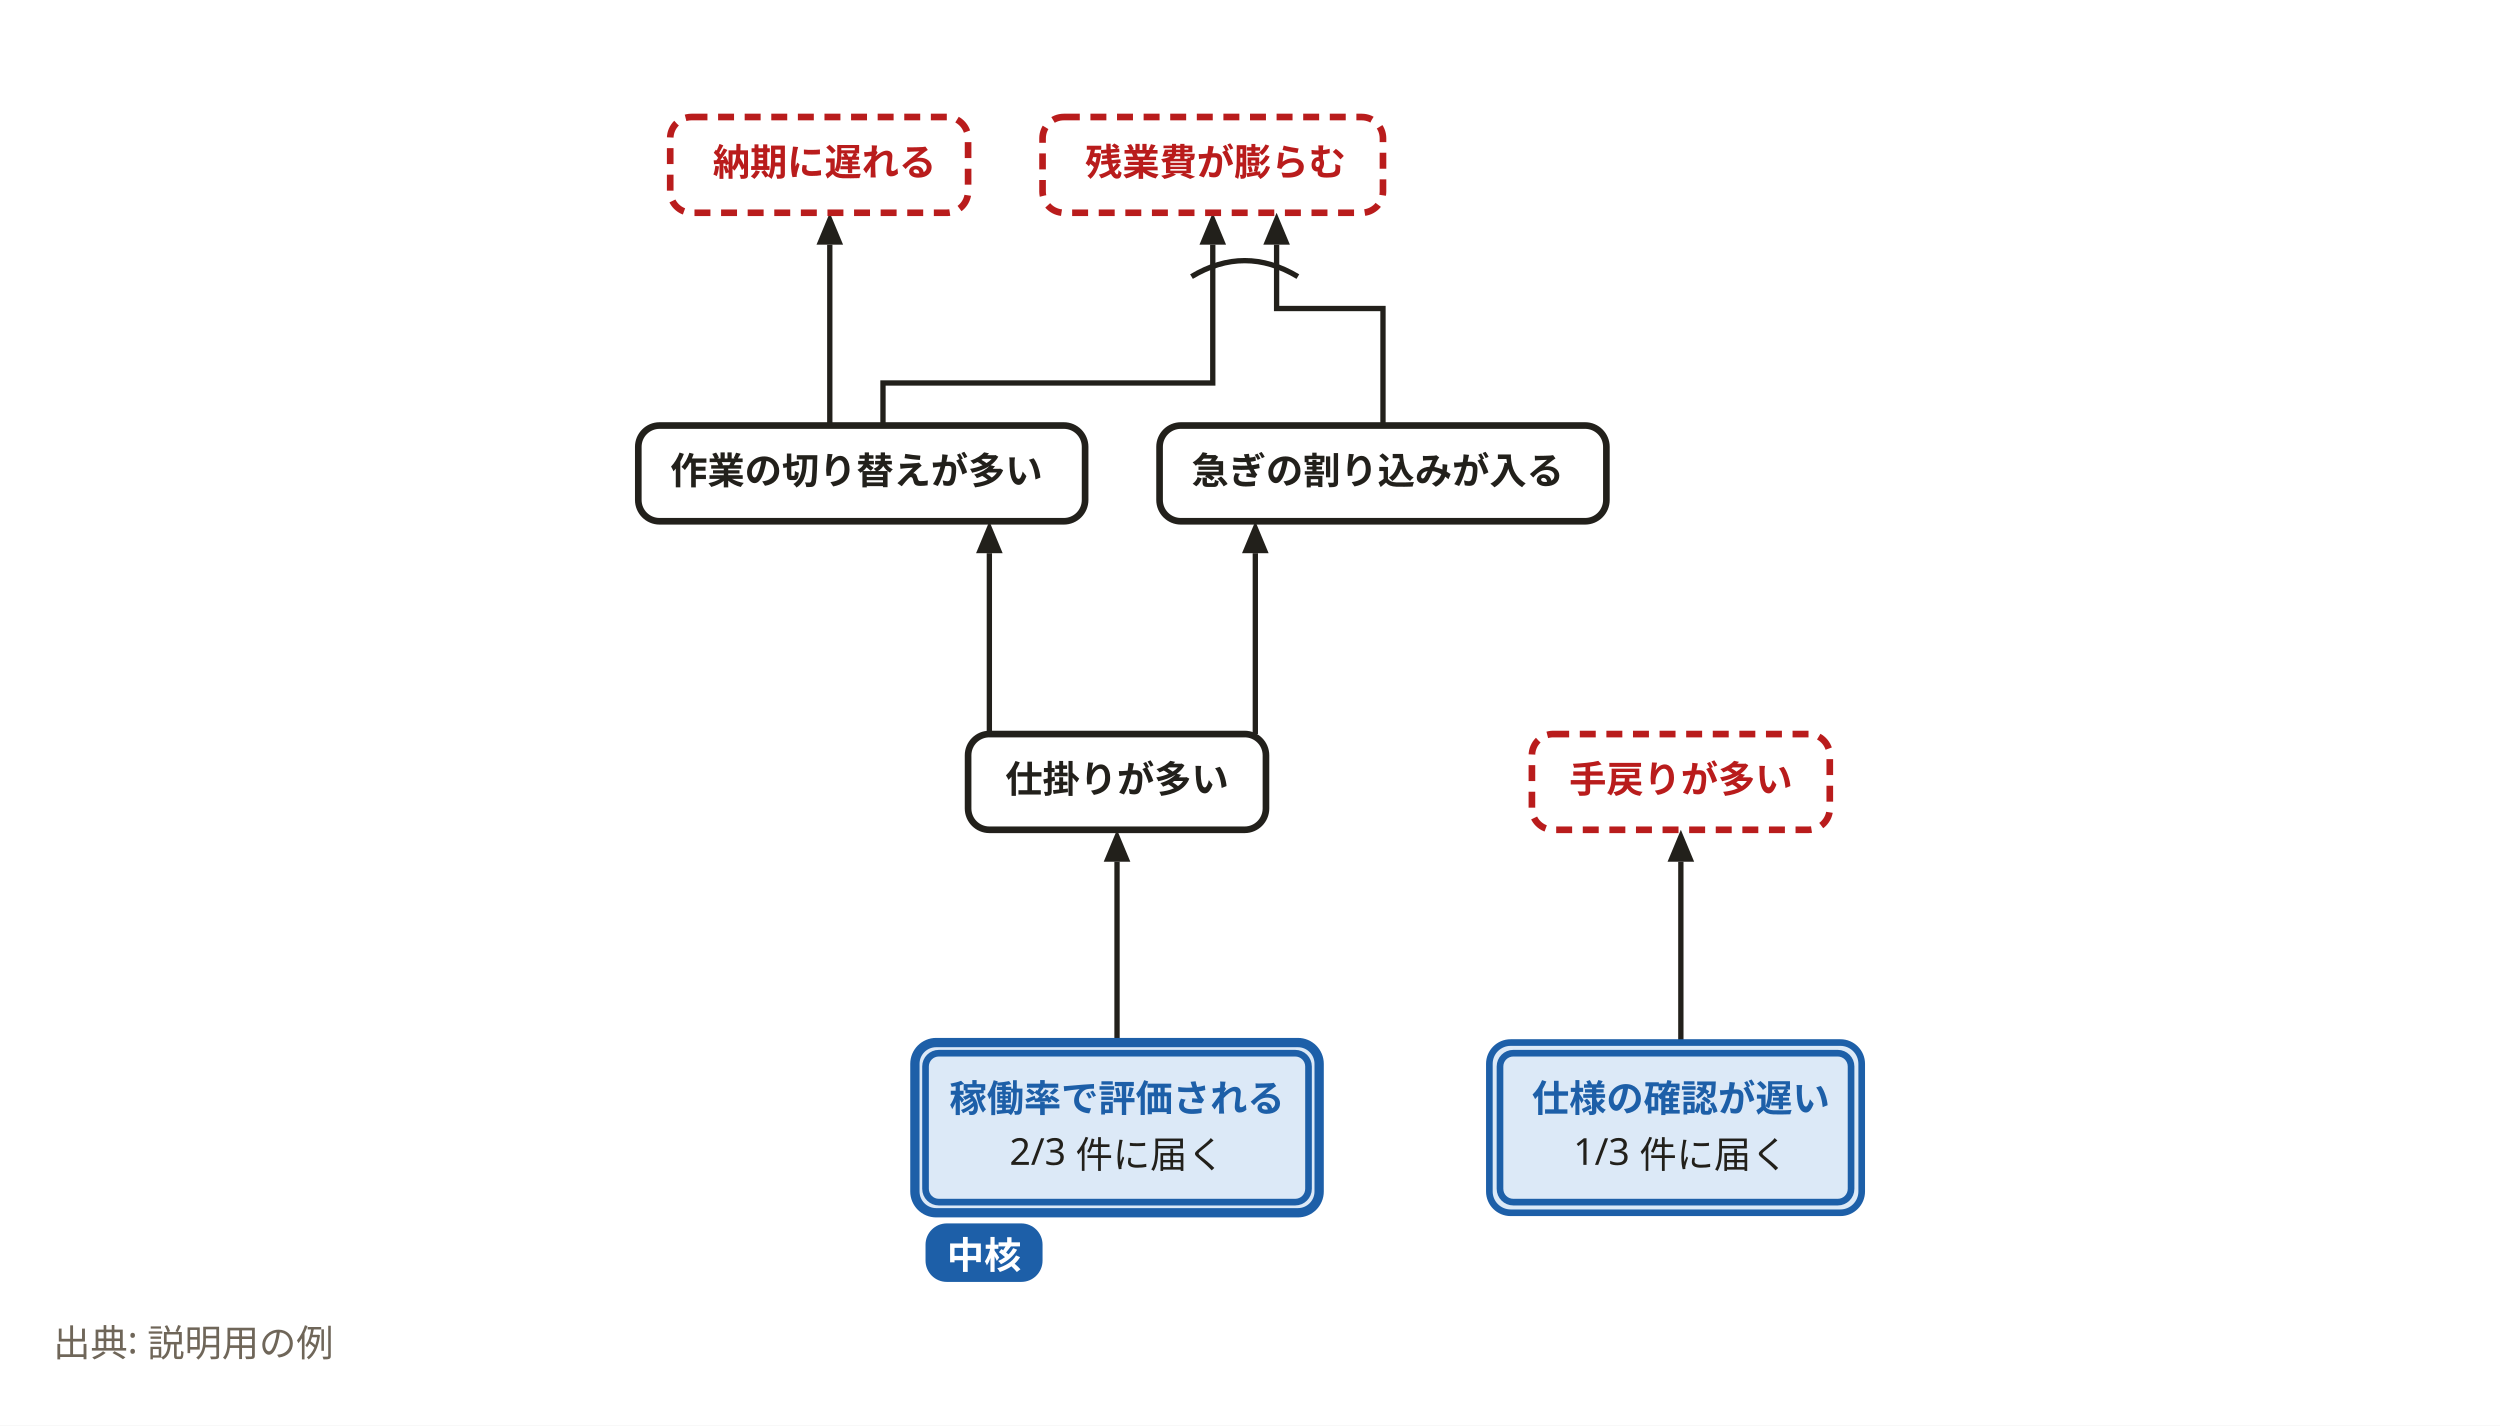
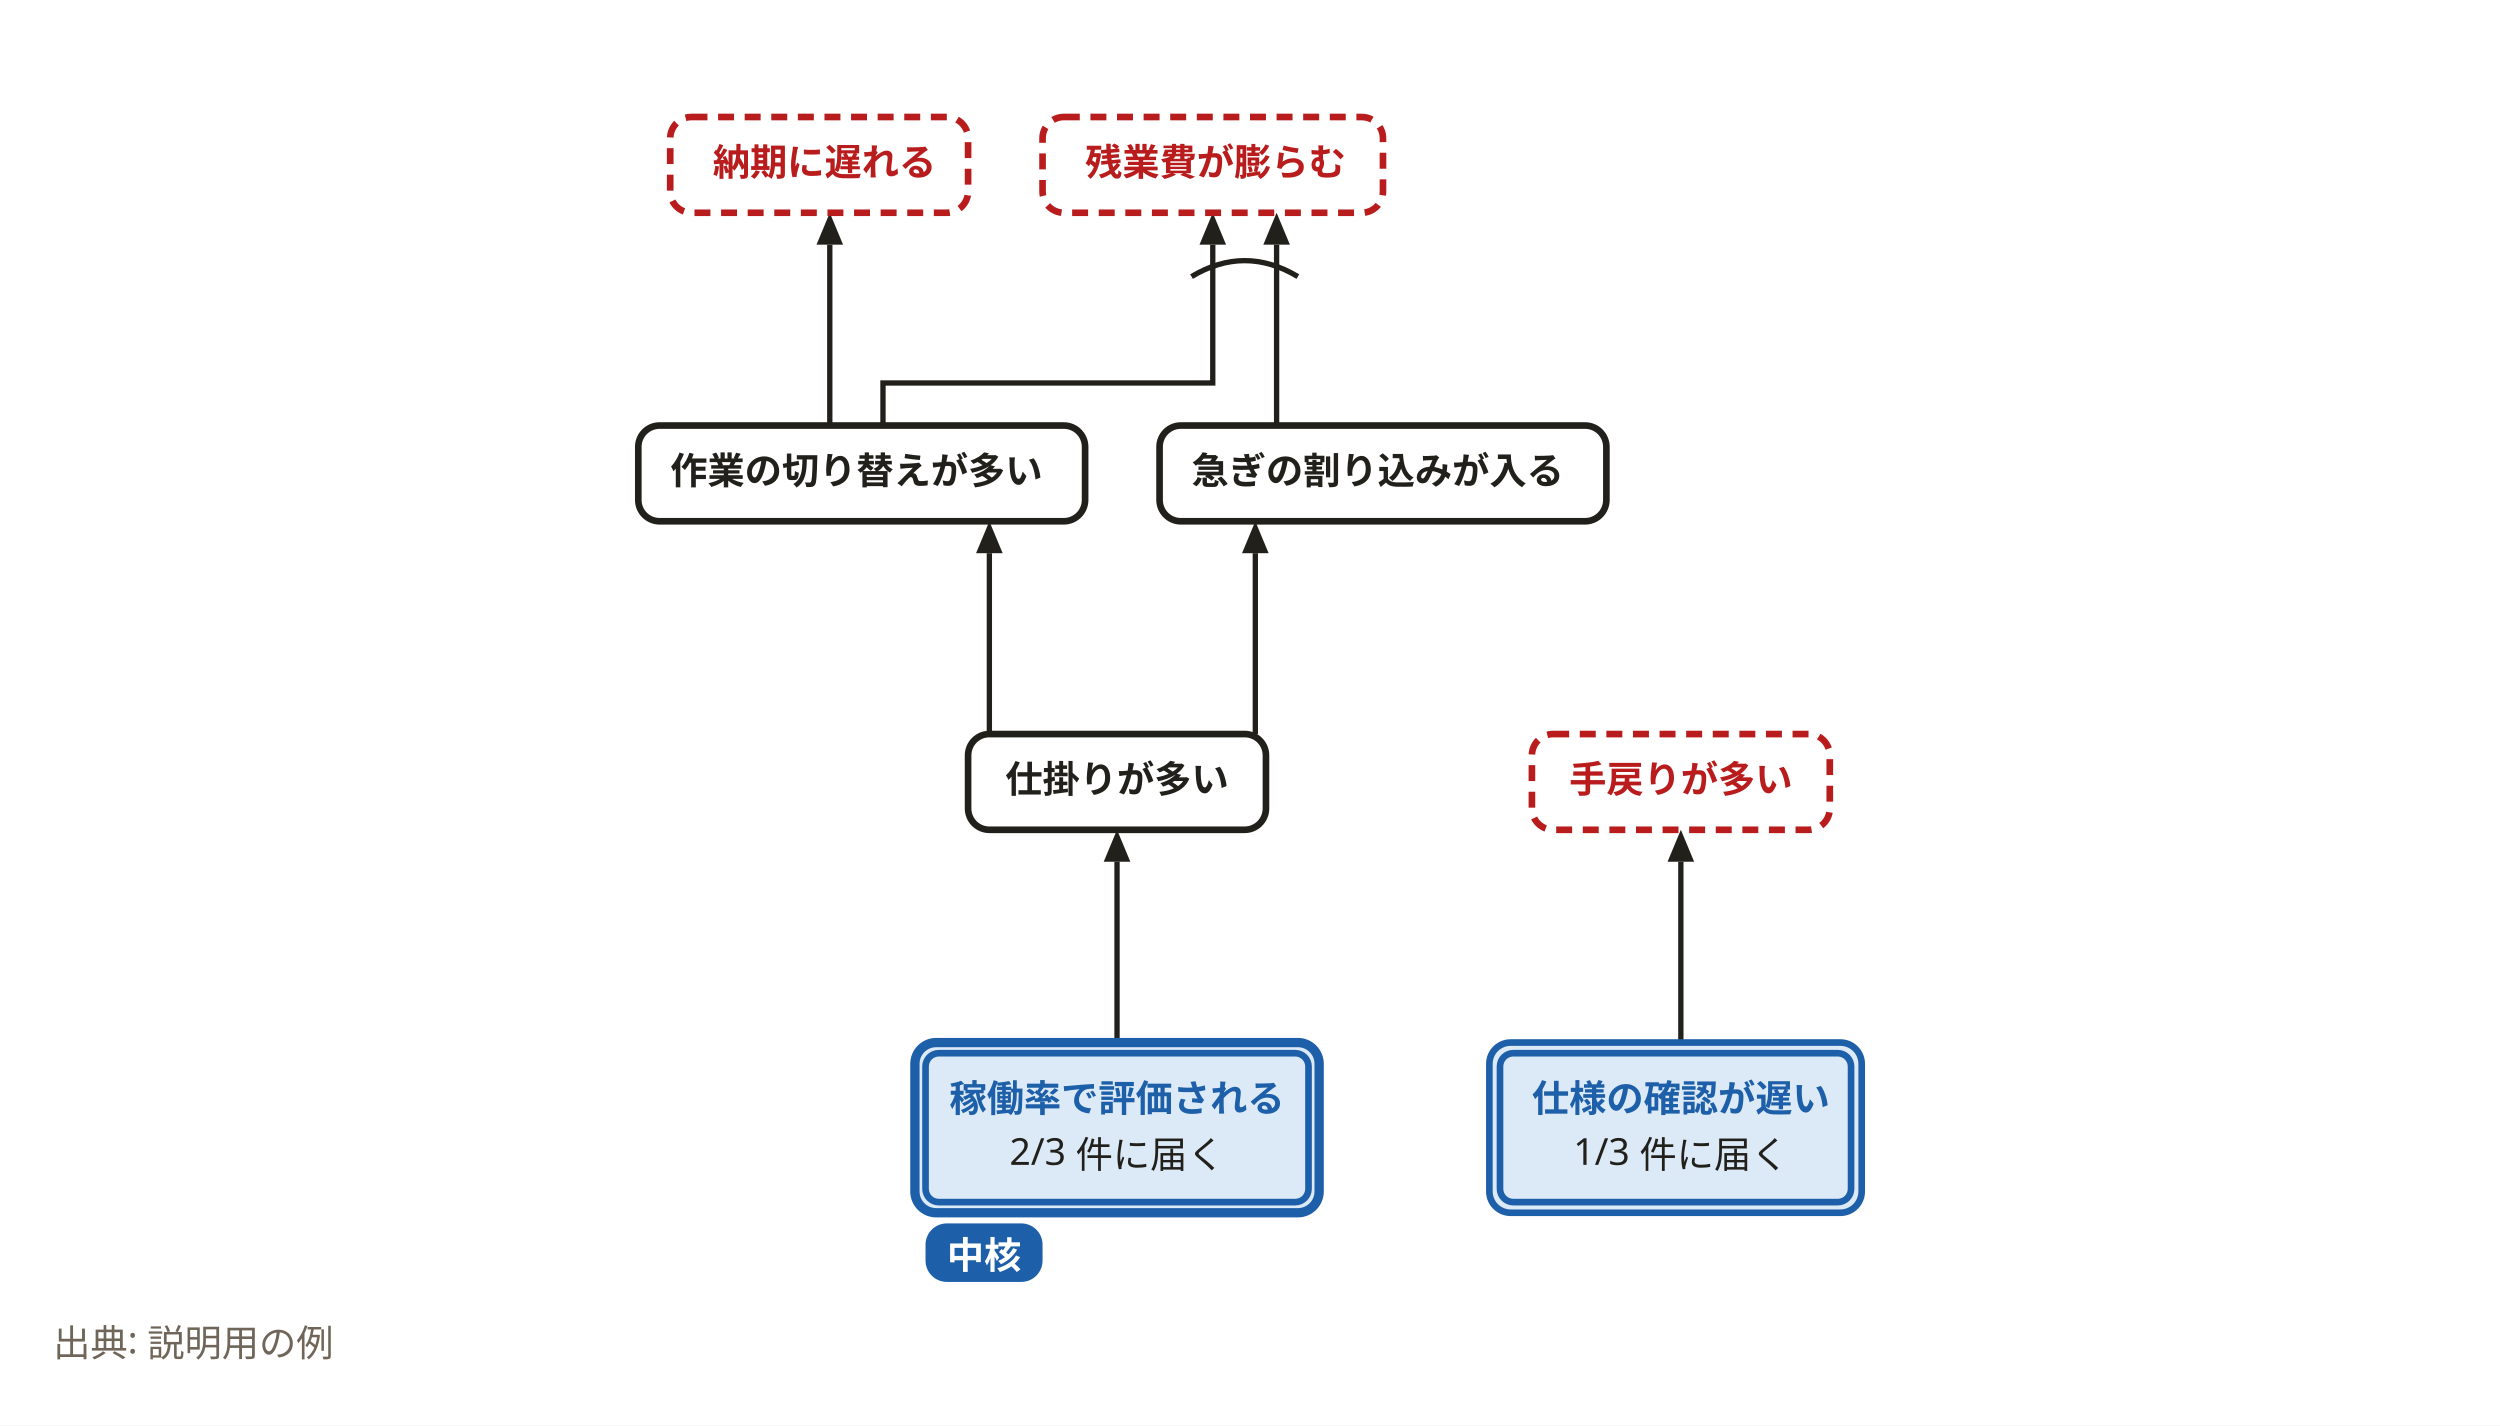
<svg xmlns="http://www.w3.org/2000/svg" width="940" height="536" viewBox="0 0 940 536" role="img" aria-labelledby="svg-title">
  <style>
    text { font-family: 'Hiragino Sans','Hiragino Kaku Gothic ProN','Yu Gothic','YuGothic',Meiryo,'Noto Sans JP',sans-serif; }
    .emoji { font-family: 'Noto Color Emoji','Segoe UI Emoji',sans-serif; }
  </style>
  <rect x="0" y="0" width="940" height="536" fill="#ffffff" />
  <path d="M420,392 L420,324" fill="none" stroke="#22201b" stroke-width="2" />
  <path d="M420,312 L425,324 L415,324 z" fill="#22201b" />
  <path d="M372,276 L372,208" fill="none" stroke="#22201b" stroke-width="2" />
  <path d="M372,196 L377,208 L367,208 z" fill="#22201b" />
  <path d="M472,276 L472,208" fill="none" stroke="#22201b" stroke-width="2" />
  <path d="M472,196 L477,208 L467,208 z" fill="#22201b" />
  <path d="M312,160 L312,92" fill="none" stroke="#22201b" stroke-width="2" />
  <path d="M312,80 L317,92 L307,92 z" fill="#22201b" />
  <path d="M332,160 L332,144 L456,144 L456,92" fill="none" stroke="#22201b" stroke-width="2" />
  <path d="M456,80 L461,92 L451,92 z" fill="#22201b" />
-   <path d="M520,160 L520,116 L480,116 L480,92" fill="none" stroke="#22201b" stroke-width="2" />
+   <path d="M480,160 L480,92" fill="none" stroke="#22201b" stroke-width="2" />
  <path d="M480,80 L485,92 L475,92 z" fill="#22201b" />
  <path d="M632,392 L632,324" fill="none" stroke="#22201b" stroke-width="2" />
  <path d="M632,312 L637,324 L627,324 z" fill="#22201b" />
  <path d="M448,104 Q468,92 488,104" fill="none" stroke="#22201b" stroke-width="2" />
  <rect x="252" y="44" width="112" height="36" rx="8" fill="#ffffff" stroke="#b91c1c" stroke-width="2.5" stroke-dasharray="6,4" />
  <rect x="392" y="44" width="128" height="36" rx="8" fill="#ffffff" stroke="#b91c1c" stroke-width="2.5" stroke-dasharray="6,4" />
  <rect x="576" y="276" width="112" height="36" rx="8" fill="#ffffff" stroke="#b91c1c" stroke-width="2.5" stroke-dasharray="6,4" />
  <rect x="240" y="160" width="168" height="36" rx="8" fill="#ffffff" stroke="#22201b" stroke-width="2.5" />
  <rect x="436" y="160" width="168" height="36" rx="8" fill="#ffffff" stroke="#22201b" stroke-width="2.5" />
  <rect x="364" y="276" width="112" height="36" rx="8" fill="#ffffff" stroke="#22201b" stroke-width="2.5" />
  <rect x="344" y="392" width="152" height="64" rx="8" fill="#dce9f7" stroke="#1d5fa8" stroke-width="3.5" />
  <rect x="348" y="396" width="144" height="56" rx="5" fill="#dce9f7" stroke="#1d5fa8" stroke-width="2.5" />
  <rect x="348" y="460" width="44" height="22" rx="8" fill="#1d5fa8" />
  <text x="370" y="477" text-anchor="middle" font-size="14" font-weight="700" fill="#ffffff">中核</text>
  <rect x="560" y="392" width="140" height="64" rx="8" fill="#dce9f7" stroke="#1d5fa8" stroke-width="2.5" />
  <rect x="564" y="396" width="132" height="56" rx="5" fill="#dce9f7" stroke="#1d5fa8" stroke-width="2.5" />
  <text x="310" y="66" text-anchor="middle" font-size="14" font-weight="700" fill="#b91c1c">納期に遅れる</text>
  <text x="457" y="66" text-anchor="middle" font-size="14" font-weight="700" fill="#b91c1c">残業費が膨らむ</text>
  <text x="632" y="298" text-anchor="middle" font-size="14" font-weight="700" fill="#b91c1c">手戻りが多い</text>
  <text x="322" y="182" text-anchor="middle" font-size="14" font-weight="700" fill="#22201b">作業の切り替えが多い</text>
  <text x="518" y="182" text-anchor="middle" font-size="14" font-weight="700" fill="#22201b">急ぎの割り込みが入る</text>
  <text x="420" y="298" text-anchor="middle" font-size="14" font-weight="700" fill="#22201b">仕掛りが多い</text>
  <text x="420" y="418" text-anchor="middle" font-size="14" font-weight="700" fill="#1d5fa8">稼働率で評価される</text>
  <text x="420" y="438" text-anchor="middle" font-size="14" fill="#22201b">2/3 件に届く</text>
  <text x="632" y="418" text-anchor="middle" font-size="14" font-weight="700" fill="#1d5fa8">仕様の確認が遅い</text>
  <text x="632" y="438" text-anchor="middle" font-size="14" fill="#22201b">1/3 件に届く</text>
  <text x="20" y="510" font-size="14" font-weight="400" fill="#6f6659">出典: 説明用の例</text>
</svg>
